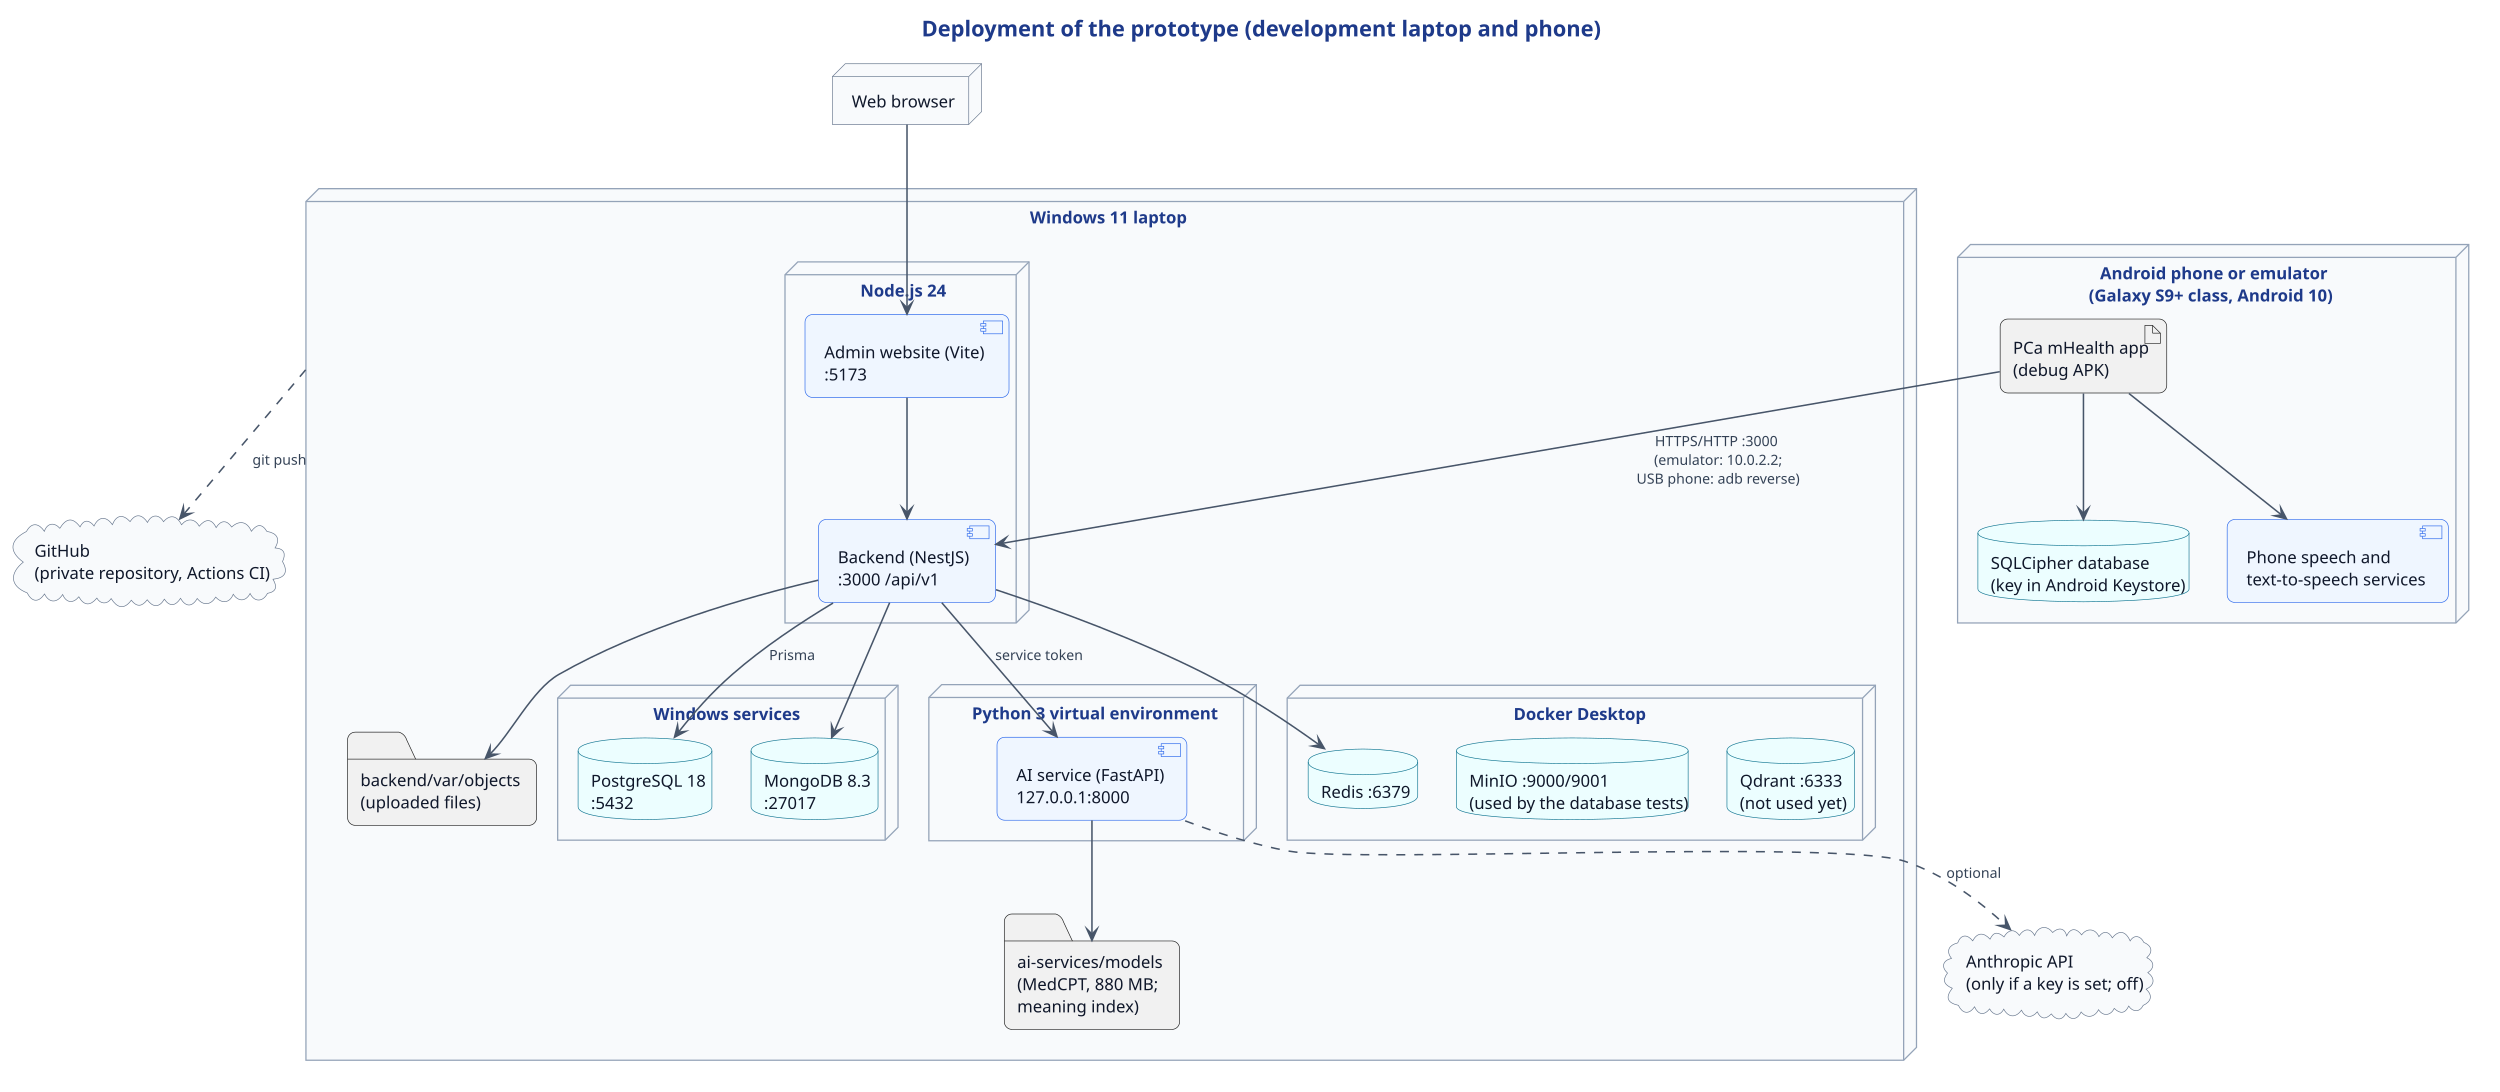
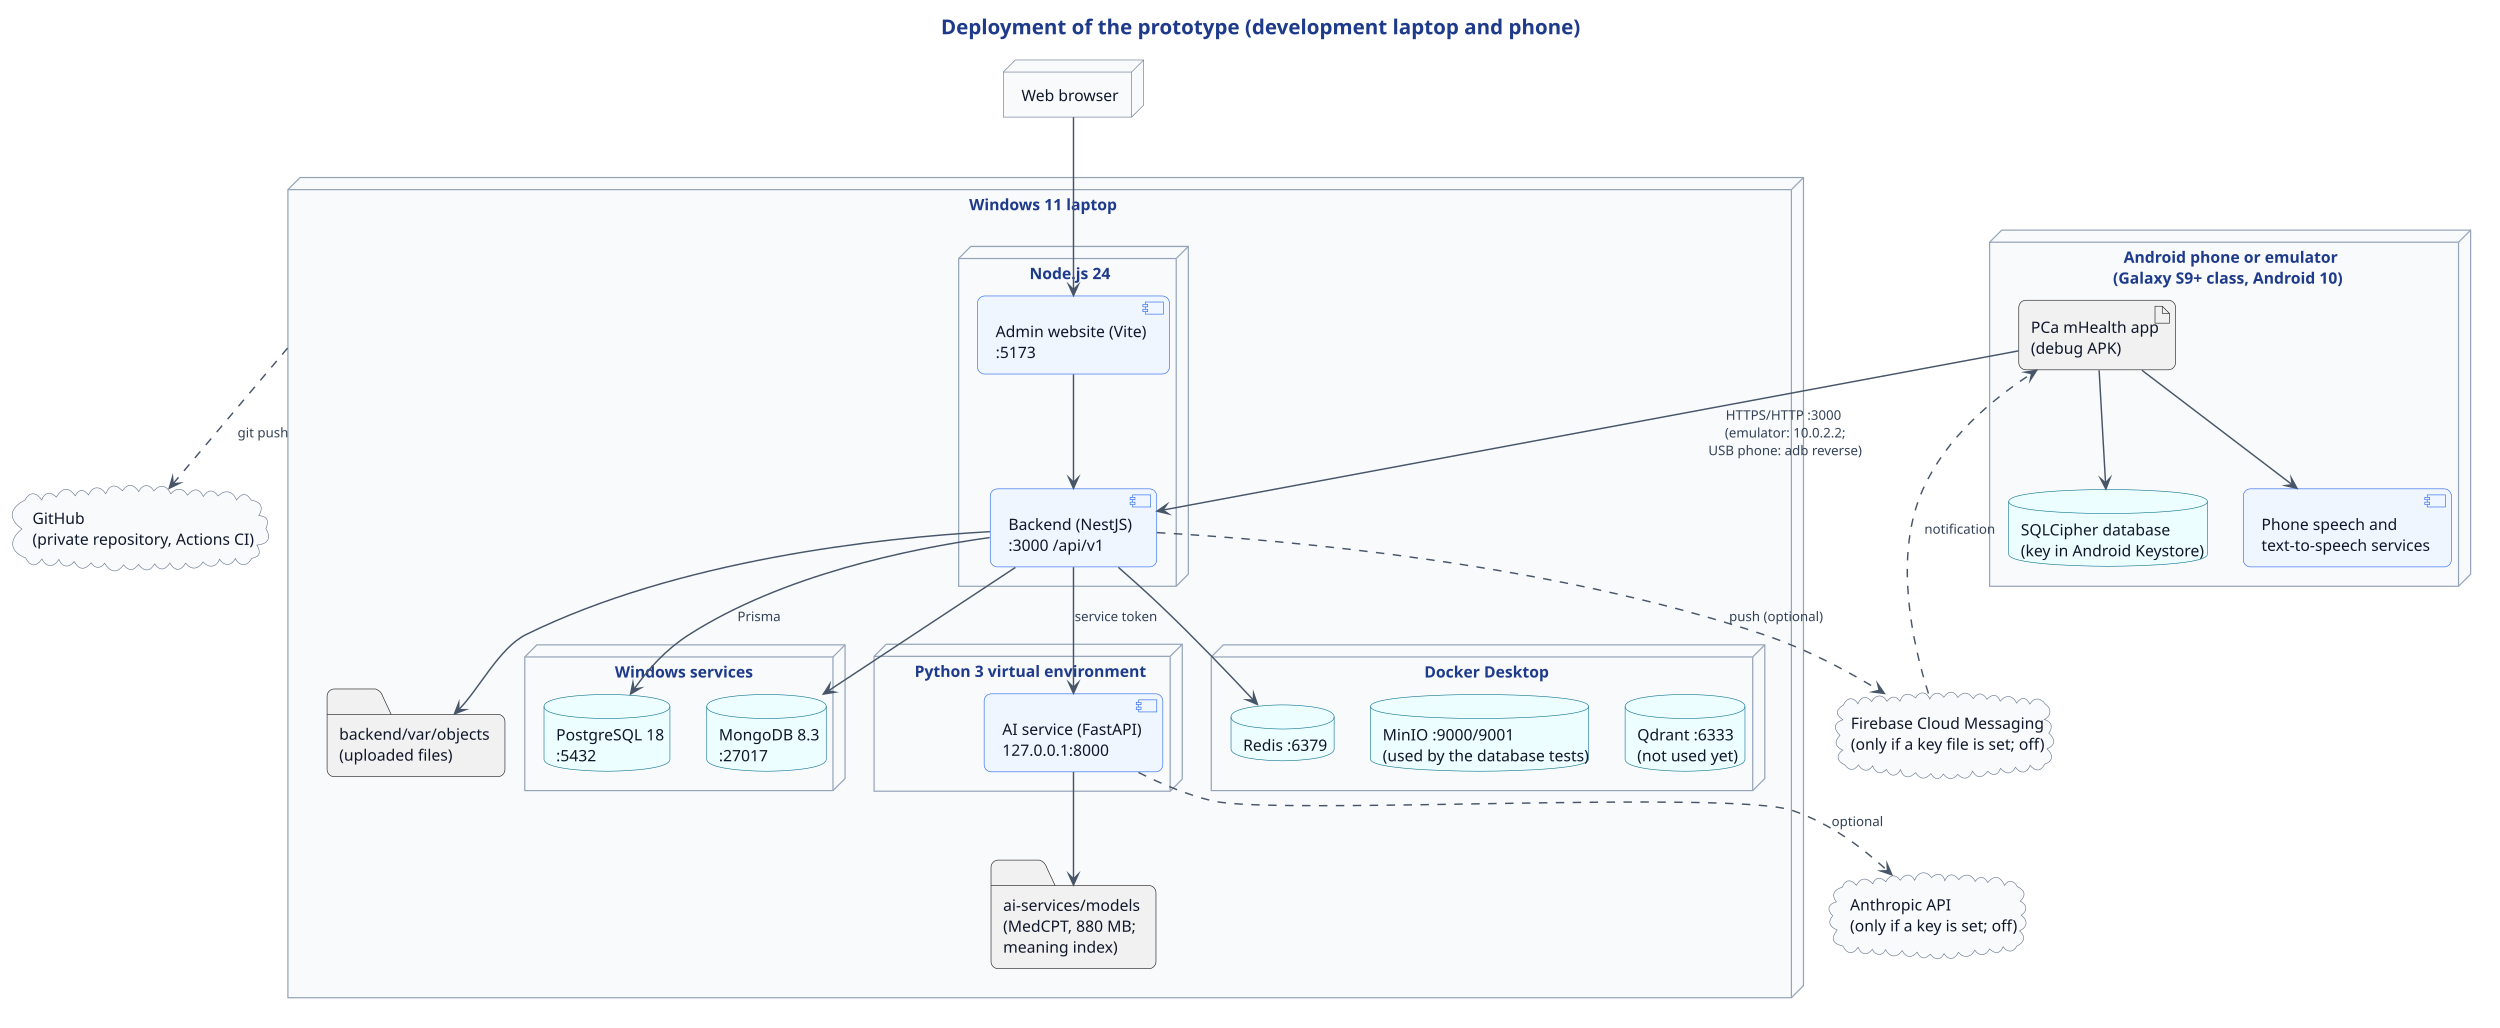
- <svg xmlns="http://www.w3.org/2000/svg" version="1.1" data-diagram-type="DESCRIPTION" style="width:3447px;height:1505px;background:#FFFFFF;" width="3447.813px" height="1505.208px" viewBox="0 0 3447 1505" zoomAndPan="magnify" preserveAspectRatio="none" contentStyleType="text/css">
+ <svg xmlns="http://www.w3.org/2000/svg" version="1.1" data-diagram-type="DESCRIPTION" style="width:3663px;height:1505px;background:#FFFFFF;" width="3663.854px" height="1505.208px" viewBox="0 0 3663 1505" zoomAndPan="magnify" preserveAspectRatio="none" contentStyleType="text/css">
  <defs />
  <g font-family="sans-serif" lengthAdjust="spacing">
    <g class="title" data-source-line="2">
-       <text x="1270.663" y="50.194" fill="#1E3A8A" font-size="30.104" textLength="894.467" font-weight="700" font-family="'Segoe UI'">Deployment of the prototype (development laptop and phone)</text>
+       <text x="1378.684" y="50.194" fill="#1E3A8A" font-size="30.104" textLength="894.467" font-weight="700" font-family="'Segoe UI'">Deployment of the prototype (development laptop and phone)</text>
    </g>
    <g class="cluster" data-qualified-name="phone" id="ent0001" data-source-line="5">
-       <polygon points="2699.126,354.877,2716.834,337.169,3403.918,337.169,3403.918,841.254,3386.209,858.963,2699.126,858.963,2699.126,354.877" fill="#F8FAFC" style="stroke:#94A3B8;stroke-width:1.771;stroke-linejoin:miter;stroke-miterlimit:10;" />
-       <line x1="3386.209" y1="354.877" x2="3403.918" y2="337.169" style="stroke:#94A3B8;stroke-width:1.771;" />
-       <line x1="2699.126" y1="354.877" x2="3386.209" y2="354.877" style="stroke:#94A3B8;stroke-width:1.771;" />
-       <line x1="3386.209" y1="354.877" x2="3386.209" y2="858.963" style="stroke:#94A3B8;stroke-width:1.771;" />
-       <text x="2895.505" y="385.032" fill="#1E3A8A" font-size="23.021" textLength="297.866" font-weight="700" font-family="'Segoe UI'">Android phone or emulator</text>
-       <text x="2879.96" y="415.651" fill="#1E3A8A" font-size="23.021" textLength="328.957" font-weight="700" font-family="'Segoe UI'">(Galaxy S9+ class, Android 10)</text>
+       <polygon points="2915.168,354.877,2932.876,337.169,3619.959,337.169,3619.959,841.254,3602.251,858.963,2915.168,858.963,2915.168,354.877" fill="#F8FAFC" style="stroke:#94A3B8;stroke-width:1.771;stroke-linejoin:miter;stroke-miterlimit:10;" />
+       <line x1="3602.251" y1="354.877" x2="3619.959" y2="337.169" style="stroke:#94A3B8;stroke-width:1.771;" />
+       <line x1="2915.168" y1="354.877" x2="3602.251" y2="354.877" style="stroke:#94A3B8;stroke-width:1.771;" />
+       <line x1="3602.251" y1="354.877" x2="3602.251" y2="858.963" style="stroke:#94A3B8;stroke-width:1.771;" />
+       <text x="3111.547" y="385.032" fill="#1E3A8A" font-size="23.021" textLength="297.866" font-weight="700" font-family="'Segoe UI'">Android phone or emulator</text>
+       <text x="3096.001" y="415.651" fill="#1E3A8A" font-size="23.021" textLength="328.957" font-weight="700" font-family="'Segoe UI'">(Galaxy S9+ class, Android 10)</text>
    </g>
    <g class="cluster" data-qualified-name="pc" id="ent0005" data-source-line="11">
      <polygon points="421.834,277.846,439.543,260.138,2642.459,260.138,2642.459,1444.152,2624.751,1461.861,421.834,1461.861,421.834,277.846" fill="#F8FAFC" style="stroke:#94A3B8;stroke-width:1.771;stroke-linejoin:miter;stroke-miterlimit:10;" />
      <line x1="2624.751" y1="277.846" x2="2642.459" y2="260.138" style="stroke:#94A3B8;stroke-width:1.771;" />
      <line x1="421.834" y1="277.846" x2="2624.751" y2="277.846" style="stroke:#94A3B8;stroke-width:1.771;" />
      <line x1="2624.751" y1="277.846" x2="2624.751" y2="1461.861" style="stroke:#94A3B8;stroke-width:1.771;" />
      <text x="1420.008" y="308" fill="#1E3A8A" font-size="23.021" textLength="210.11" font-weight="700" font-family="'Segoe UI'">Windows 11 laptop</text>
    </g>
    <g class="cluster" data-qualified-name="pc.Windows services" id="ent0006" data-source-line="12">
      <polygon points="768.918,962.557,786.626,944.848,1238.188,944.848,1238.188,1140.685,1220.48,1158.393,768.918,1158.393,768.918,962.557" fill="#F8FAFC" style="stroke:#94A3B8;stroke-width:1.771;stroke-linejoin:miter;stroke-miterlimit:10;" />
      <line x1="1220.48" y1="962.557" x2="1238.188" y2="944.848" style="stroke:#94A3B8;stroke-width:1.771;" />
      <line x1="768.918" y1="962.557" x2="1220.48" y2="962.557" style="stroke:#94A3B8;stroke-width:1.771;" />
      <line x1="1220.48" y1="962.557" x2="1220.48" y2="1158.393" style="stroke:#94A3B8;stroke-width:1.771;" />
      <text x="900.89" y="992.711" fill="#1E3A8A" font-size="23.021" textLength="191.158" font-weight="700" font-family="'Segoe UI'">Windows services</text>
    </g>
    <g class="cluster" data-qualified-name="pc.Node.js 24" id="ent0009" data-source-line="16">
-       <polygon points="1082.355,378.784,1100.063,361.075,1418.813,361.075,1418.813,841.254,1401.105,858.963,1082.355,858.963,1082.355,378.784" fill="#F8FAFC" style="stroke:#94A3B8;stroke-width:1.771;stroke-linejoin:miter;stroke-miterlimit:10;" />
-       <line x1="1401.105" y1="378.784" x2="1418.813" y2="361.075" style="stroke:#94A3B8;stroke-width:1.771;" />
-       <line x1="1082.355" y1="378.784" x2="1401.105" y2="378.784" style="stroke:#94A3B8;stroke-width:1.771;" />
-       <line x1="1401.105" y1="378.784" x2="1401.105" y2="858.963" style="stroke:#94A3B8;stroke-width:1.771;" />
-       <text x="1186.146" y="408.938" fill="#1E3A8A" font-size="23.021" textLength="114.711" font-weight="700" font-family="'Segoe UI'">Node.js 24</text>
+       <polygon points="1404.647,378.784,1422.355,361.075,1741.105,361.075,1741.105,841.254,1723.397,858.963,1404.647,858.963,1404.647,378.784" fill="#F8FAFC" style="stroke:#94A3B8;stroke-width:1.771;stroke-linejoin:miter;stroke-miterlimit:10;" />
+       <line x1="1723.397" y1="378.784" x2="1741.105" y2="361.075" style="stroke:#94A3B8;stroke-width:1.771;" />
+       <line x1="1404.647" y1="378.784" x2="1723.397" y2="378.784" style="stroke:#94A3B8;stroke-width:1.771;" />
+       <line x1="1723.397" y1="378.784" x2="1723.397" y2="858.963" style="stroke:#94A3B8;stroke-width:1.771;" />
+       <text x="1508.437" y="408.938" fill="#1E3A8A" font-size="23.021" textLength="114.711" font-weight="700" font-family="'Segoe UI'">Node.js 24</text>
    </g>
    <g class="cluster" data-qualified-name="pc.Python 3 virtual environment" id="ent0012" data-source-line="20">
      <polygon points="1280.688,961.671,1298.397,943.963,1732.251,943.963,1732.251,1141.57,1714.543,1159.278,1280.688,1159.278,1280.688,961.671" fill="#F8FAFC" style="stroke:#94A3B8;stroke-width:1.771;stroke-linejoin:miter;stroke-miterlimit:10;" />
      <line x1="1714.543" y1="961.671" x2="1732.251" y2="943.963" style="stroke:#94A3B8;stroke-width:1.771;" />
      <line x1="1280.688" y1="961.671" x2="1714.543" y2="961.671" style="stroke:#94A3B8;stroke-width:1.771;" />
      <line x1="1714.543" y1="961.671" x2="1714.543" y2="1159.278" style="stroke:#94A3B8;stroke-width:1.771;" />
      <text x="1340.073" y="991.825" fill="#1E3A8A" font-size="23.021" textLength="318.627" font-weight="700" font-family="'Segoe UI'">Python 3 virtual environment</text>
    </g>
    <g class="cluster" data-qualified-name="pc.Docker Desktop" id="ent0015" data-source-line="24">
      <polygon points="1774.751,962.557,1792.459,944.848,2585.793,944.848,2585.793,1140.685,2568.084,1158.393,1774.751,1158.393,1774.751,962.557" fill="#F8FAFC" style="stroke:#94A3B8;stroke-width:1.771;stroke-linejoin:miter;stroke-miterlimit:10;" />
      <line x1="2568.084" y1="962.557" x2="2585.793" y2="944.848" style="stroke:#94A3B8;stroke-width:1.771;" />
      <line x1="1774.751" y1="962.557" x2="2568.084" y2="962.557" style="stroke:#94A3B8;stroke-width:1.771;" />
      <line x1="2568.084" y1="962.557" x2="2568.084" y2="1158.393" style="stroke:#94A3B8;stroke-width:1.771;" />
      <text x="2086.855" y="992.711" fill="#1E3A8A" font-size="23.021" textLength="172.667" font-weight="700" font-family="'Segoe UI'">Docker Desktop</text>
    </g>
    <g class="entity" data-qualified-name="phone.apk" id="ent0002" data-source-line="6">
-       <rect x="2757.811" y="439.877" width="229.704" height="101.968" fill="#F1F1F1" style="stroke:#181818;stroke-width:0.885;" rx="10.625" ry="10.625" />
-       <polygon points="2957.411,448.732,2957.411,473.523,2978.661,473.523,2978.661,459.357,2968.036,448.732,2957.411,448.732" fill="#F1F1F1" style="stroke:#181818;stroke-width:0.885;stroke-linejoin:miter;stroke-miterlimit:10;" />
-       <line x1="2968.036" y1="448.732" x2="2968.036" y2="459.357" style="stroke:#181818;stroke-width:0.885;" />
-       <line x1="2978.661" y1="459.357" x2="2968.036" y2="459.357" style="stroke:#181818;stroke-width:0.885;" />
-       <text x="2775.52" y="487.74" fill="#0F172A" font-size="23.021" textLength="176.579" font-family="'Segoe UI'">PCa mHealth app</text>
-       <text x="2775.52" y="518.36" fill="#0F172A" font-size="23.021" textLength="127.008" font-family="'Segoe UI'">(debug APK)</text>
+       <rect x="2957.915" y="439.877" width="229.704" height="101.968" fill="#F1F1F1" style="stroke:#181818;stroke-width:0.885;" rx="10.625" ry="10.625" />
+       <polygon points="3157.516,448.732,3157.516,473.523,3178.766,473.523,3178.766,459.357,3168.141,448.732,3157.516,448.732" fill="#F1F1F1" style="stroke:#181818;stroke-width:0.885;stroke-linejoin:miter;stroke-miterlimit:10;" />
+       <line x1="3168.141" y1="448.732" x2="3168.141" y2="459.357" style="stroke:#181818;stroke-width:0.885;" />
+       <line x1="3178.766" y1="459.357" x2="3168.141" y2="459.357" style="stroke:#181818;stroke-width:0.885;" />
+       <text x="2975.624" y="487.74" fill="#0F172A" font-size="23.021" textLength="176.579" font-family="'Segoe UI'">PCa mHealth app</text>
+       <text x="2975.624" y="518.36" fill="#0F172A" font-size="23.021" textLength="127.008" font-family="'Segoe UI'">(debug APK)</text>
    </g>
    <g class="entity" data-qualified-name="phone.sqlite" id="ent0003" data-source-line="7">
-       <path d="M2727.105,734.863 C2727.105,717.154 2872.676,717.154 2872.676,717.154 C2872.676,717.154 3018.246,717.154 3018.246,734.863 L3018.246,812.039 C3018.246,829.748 2872.676,829.748 2872.676,829.748 C2872.676,829.748 2727.105,829.748 2727.105,812.039 L2727.105,734.863" style="stroke:#0E7490;stroke-width:0.885;" fill="#ECFEFF" />
-       <path d="M2727.105,734.863 C2727.105,752.571 2872.676,752.571 2872.676,752.571 C2872.676,752.571 3018.246,752.571 3018.246,734.863" style="stroke:#0E7490;stroke-width:0.885;" fill="none" />
-       <text x="2744.813" y="784.496" fill="#0F172A" font-size="23.021" textLength="204.996" font-family="'Segoe UI'">SQLCipher database</text>
-       <text x="2744.813" y="815.116" fill="#0F172A" font-size="23.021" textLength="255.725" font-family="'Segoe UI'">(key in Android Keystore)</text>
+       <path d="M2943.147,734.863 C2943.147,717.154 3088.717,717.154 3088.717,717.154 C3088.717,717.154 3234.288,717.154 3234.288,734.863 L3234.288,812.039 C3234.288,829.748 3088.717,829.748 3088.717,829.748 C3088.717,829.748 2943.147,829.748 2943.147,812.039 L2943.147,734.863" style="stroke:#0E7490;stroke-width:0.885;" fill="#ECFEFF" />
+       <path d="M2943.147,734.863 C2943.147,752.571 3088.717,752.571 3088.717,752.571 C3088.717,752.571 3234.288,752.571 3234.288,734.863" style="stroke:#0E7490;stroke-width:0.885;" fill="none" />
+       <text x="2960.855" y="784.496" fill="#0F172A" font-size="23.021" textLength="204.996" font-family="'Segoe UI'">SQLCipher database</text>
+       <text x="2960.855" y="815.116" fill="#0F172A" font-size="23.021" textLength="255.725" font-family="'Segoe UI'">(key in Android Keystore)</text>
    </g>
    <g class="entity" data-qualified-name="phone.speech" id="ent0004" data-source-line="8">
-       <rect x="3070.824" y="716.269" width="304.942" height="114.364" fill="#EFF6FF" style="stroke:#2563EB;stroke-width:0.885;" rx="10.625" ry="10.625" />
-       <rect x="3340.349" y="725.123" width="26.563" height="17.708" fill="#EFF6FF" style="stroke:#2563EB;stroke-width:0.885;" />
-       <rect x="3336.808" y="728.665" width="7.083" height="3.542" fill="#EFF6FF" style="stroke:#2563EB;stroke-width:0.885;" />
-       <rect x="3336.808" y="735.748" width="7.083" height="3.542" fill="#EFF6FF" style="stroke:#2563EB;stroke-width:0.885;" />
-       <text x="3097.386" y="776.528" fill="#0F172A" font-size="23.021" textLength="186.426" font-family="'Segoe UI'">Phone speech and</text>
-       <text x="3097.386" y="807.147" fill="#0F172A" font-size="23.021" textLength="234.109" font-family="'Segoe UI'">text-to-speech services</text>
+       <rect x="3286.865" y="716.269" width="304.942" height="114.364" fill="#EFF6FF" style="stroke:#2563EB;stroke-width:0.885;" rx="10.625" ry="10.625" />
+       <rect x="3556.391" y="725.123" width="26.563" height="17.708" fill="#EFF6FF" style="stroke:#2563EB;stroke-width:0.885;" />
+       <rect x="3552.849" y="728.665" width="7.083" height="3.542" fill="#EFF6FF" style="stroke:#2563EB;stroke-width:0.885;" />
+       <rect x="3552.849" y="735.748" width="7.083" height="3.542" fill="#EFF6FF" style="stroke:#2563EB;stroke-width:0.885;" />
+       <text x="3313.428" y="776.528" fill="#0F172A" font-size="23.021" textLength="186.426" font-family="'Segoe UI'">Phone speech and</text>
+       <text x="3313.428" y="807.147" fill="#0F172A" font-size="23.021" textLength="234.109" font-family="'Segoe UI'">text-to-speech services</text>
    </g>
    <g class="entity" data-qualified-name="pc.models" id="ent0014" data-source-line="23">
-       <path d="M1395.368,1260.216 L1455.576,1260.216 A15.938,15.938 0 0 1 1466.201,1270.841 L1478.597,1297.403 L1615.816,1297.403 A10.625,10.625 0 0 1 1626.441,1308.028 L1626.441,1408.741 A10.625,10.625 0 0 1 1615.816,1419.366 L1395.368,1419.366 A10.625,10.625 0 0 1 1384.743,1408.741 L1384.743,1270.841 A10.625,10.625 0 0 1 1395.368,1260.216" style="stroke:#181818;stroke-width:0.885;" fill="#F1F1F1" />
-       <line x1="1384.743" y1="1297.403" x2="1478.597" y2="1297.403" style="stroke:#181818;stroke-width:0.885;" />
-       <text x="1402.451" y="1334.641" fill="#0F172A" font-size="23.021" textLength="188.573" font-family="'Segoe UI'">ai-services/models</text>
-       <text x="1402.451" y="1365.261" fill="#0F172A" font-size="23.021" textLength="186.111" font-family="'Segoe UI'">(MedCPT, 880 MB;</text>
-       <text x="1402.451" y="1395.88" fill="#0F172A" font-size="23.021" textLength="156.784" font-family="'Segoe UI'">meaning index)</text>
+       <path d="M1462.659,1260.216 L1522.868,1260.216 A15.938,15.938 0 0 1 1533.493,1270.841 L1545.888,1297.403 L1683.107,1297.403 A10.625,10.625 0 0 1 1693.732,1308.028 L1693.732,1408.741 A10.625,10.625 0 0 1 1683.107,1419.366 L1462.659,1419.366 A10.625,10.625 0 0 1 1452.034,1408.741 L1452.034,1270.841 A10.625,10.625 0 0 1 1462.659,1260.216" style="stroke:#181818;stroke-width:0.885;" fill="#F1F1F1" />
+       <line x1="1452.034" y1="1297.403" x2="1545.888" y2="1297.403" style="stroke:#181818;stroke-width:0.885;" />
+       <text x="1469.743" y="1334.641" fill="#0F172A" font-size="23.021" textLength="188.573" font-family="'Segoe UI'">ai-services/models</text>
+       <text x="1469.743" y="1365.261" fill="#0F172A" font-size="23.021" textLength="186.111" font-family="'Segoe UI'">(MedCPT, 880 MB;</text>
+       <text x="1469.743" y="1395.88" fill="#0F172A" font-size="23.021" textLength="156.784" font-family="'Segoe UI'">meaning index)</text>
    </g>
    <g class="entity" data-qualified-name="pc.objects" id="ent0019" data-source-line="29">
      <path d="M489.87,1009.484 L550.078,1009.484 A15.938,15.938 0 0 1 560.703,1020.109 L573.099,1046.671 L729.213,1046.671 A10.625,10.625 0 0 1 739.838,1057.296 L739.838,1127.389 A10.625,10.625 0 0 1 729.213,1138.014 L489.87,1138.014 A10.625,10.625 0 0 1 479.245,1127.389 L479.245,1020.109 A10.625,10.625 0 0 1 489.87,1009.484" style="stroke:#181818;stroke-width:0.885;" fill="#F1F1F1" />
      <line x1="479.245" y1="1046.671" x2="573.099" y2="1046.671" style="stroke:#181818;stroke-width:0.885;" />
      <text x="496.953" y="1083.909" fill="#0F172A" font-size="23.021" textLength="207.469" font-family="'Segoe UI'">backend/var/objects</text>
      <text x="496.953" y="1114.528" fill="#0F172A" font-size="23.021" textLength="156.852" font-family="'Segoe UI'">(uploaded files)</text>
    </g>
    <g class="entity" data-qualified-name="pc.Windows services.pg" id="ent0007" data-source-line="13">
      <path d="M797.074,1035.161 C797.074,1017.452 889.33,1017.452 889.33,1017.452 C889.33,1017.452 981.586,1017.452 981.586,1035.161 L981.586,1112.337 C981.586,1130.046 889.33,1130.046 889.33,1130.046 C889.33,1130.046 797.074,1130.046 797.074,1112.337 L797.074,1035.161" style="stroke:#0E7490;stroke-width:0.885;" fill="#ECFEFF" />
      <path d="M797.074,1035.161 C797.074,1052.869 889.33,1052.869 889.33,1052.869 C889.33,1052.869 981.586,1052.869 981.586,1035.161" style="stroke:#0E7490;stroke-width:0.885;" fill="none" />
      <text x="814.782" y="1084.794" fill="#0F172A" font-size="23.021" textLength="149.096" font-family="'Segoe UI'">PostgreSQL 18</text>
      <text x="814.782" y="1115.414" fill="#0F172A" font-size="23.021" textLength="54.63" font-family="'Segoe UI'">:5432</text>
    </g>
    <g class="entity" data-qualified-name="pc.Windows services.mongo" id="ent0008" data-source-line="14">
      <path d="M1035.534,1035.161 C1035.534,1017.452 1123.086,1017.452 1123.086,1017.452 C1123.086,1017.452 1210.638,1017.452 1210.638,1035.161 L1210.638,1112.337 C1210.638,1130.046 1123.086,1130.046 1123.086,1130.046 C1123.086,1130.046 1035.534,1130.046 1035.534,1112.337 L1035.534,1035.161" style="stroke:#0E7490;stroke-width:0.885;" fill="#ECFEFF" />
      <path d="M1035.534,1035.161 C1035.534,1052.869 1123.086,1052.869 1123.086,1052.869 C1123.086,1052.869 1210.638,1052.869 1210.638,1035.161" style="stroke:#0E7490;stroke-width:0.885;" fill="none" />
      <text x="1053.243" y="1084.794" fill="#0F172A" font-size="23.021" textLength="139.687" font-family="'Segoe UI'">MongoDB 8.3</text>
      <text x="1053.243" y="1115.414" fill="#0F172A" font-size="23.021" textLength="67.039" font-family="'Segoe UI'">:27017</text>
    </g>
    <g class="entity" data-qualified-name="pc.Node.js 24.backend" id="ent0010" data-source-line="17">
-       <rect x="1128.627" y="716.269" width="243.917" height="114.364" fill="#EFF6FF" style="stroke:#2563EB;stroke-width:0.885;" rx="10.625" ry="10.625" />
-       <rect x="1337.127" y="725.123" width="26.563" height="17.708" fill="#EFF6FF" style="stroke:#2563EB;stroke-width:0.885;" />
-       <rect x="1333.585" y="728.665" width="7.083" height="3.542" fill="#EFF6FF" style="stroke:#2563EB;stroke-width:0.885;" />
-       <rect x="1333.585" y="735.748" width="7.083" height="3.542" fill="#EFF6FF" style="stroke:#2563EB;stroke-width:0.885;" />
-       <text x="1155.189" y="776.528" fill="#0F172A" font-size="23.021" textLength="173.083" font-family="'Segoe UI'">Backend (NestJS)</text>
-       <text x="1155.189" y="807.147" fill="#0F172A" font-size="23.021" textLength="139.44" font-family="'Segoe UI'">:3000  /api/v1</text>
+       <rect x="1450.919" y="716.269" width="243.917" height="114.364" fill="#EFF6FF" style="stroke:#2563EB;stroke-width:0.885;" rx="10.625" ry="10.625" />
+       <rect x="1659.419" y="725.123" width="26.563" height="17.708" fill="#EFF6FF" style="stroke:#2563EB;stroke-width:0.885;" />
+       <rect x="1655.877" y="728.665" width="7.083" height="3.542" fill="#EFF6FF" style="stroke:#2563EB;stroke-width:0.885;" />
+       <rect x="1655.877" y="735.748" width="7.083" height="3.542" fill="#EFF6FF" style="stroke:#2563EB;stroke-width:0.885;" />
+       <text x="1477.481" y="776.528" fill="#0F172A" font-size="23.021" textLength="173.083" font-family="'Segoe UI'">Backend (NestJS)</text>
+       <text x="1477.481" y="807.147" fill="#0F172A" font-size="23.021" textLength="139.44" font-family="'Segoe UI'">:3000  /api/v1</text>
    </g>
    <g class="entity" data-qualified-name="pc.Node.js 24.admin" id="ent0011" data-source-line="18">
-       <rect x="1109.945" y="433.679" width="281.281" height="114.364" fill="#EFF6FF" style="stroke:#2563EB;stroke-width:0.885;" rx="10.625" ry="10.625" />
-       <rect x="1355.809" y="442.534" width="26.563" height="17.708" fill="#EFF6FF" style="stroke:#2563EB;stroke-width:0.885;" />
-       <rect x="1352.267" y="446.075" width="7.083" height="3.542" fill="#EFF6FF" style="stroke:#2563EB;stroke-width:0.885;" />
-       <rect x="1352.267" y="453.159" width="7.083" height="3.542" fill="#EFF6FF" style="stroke:#2563EB;stroke-width:0.885;" />
-       <text x="1136.507" y="493.938" fill="#0F172A" font-size="23.021" textLength="210.447" font-family="'Segoe UI'">Admin website (Vite)</text>
-       <text x="1136.507" y="524.557" fill="#0F172A" font-size="23.021" textLength="54.63" font-family="'Segoe UI'">:5173</text>
+       <rect x="1432.236" y="433.679" width="281.281" height="114.364" fill="#EFF6FF" style="stroke:#2563EB;stroke-width:0.885;" rx="10.625" ry="10.625" />
+       <rect x="1678.1" y="442.534" width="26.563" height="17.708" fill="#EFF6FF" style="stroke:#2563EB;stroke-width:0.885;" />
+       <rect x="1674.559" y="446.075" width="7.083" height="3.542" fill="#EFF6FF" style="stroke:#2563EB;stroke-width:0.885;" />
+       <rect x="1674.559" y="453.159" width="7.083" height="3.542" fill="#EFF6FF" style="stroke:#2563EB;stroke-width:0.885;" />
+       <text x="1458.799" y="493.938" fill="#0F172A" font-size="23.021" textLength="210.447" font-family="'Segoe UI'">Admin website (Vite)</text>
+       <text x="1458.799" y="524.557" fill="#0F172A" font-size="23.021" textLength="54.63" font-family="'Segoe UI'">:5173</text>
    </g>
    <g class="entity" data-qualified-name="pc.Python 3 virtual environment.ai" id="ent0013" data-source-line="21">
-       <rect x="1374.684" y="1016.567" width="261.789" height="114.364" fill="#EFF6FF" style="stroke:#2563EB;stroke-width:0.885;" rx="10.625" ry="10.625" />
-       <rect x="1601.057" y="1025.421" width="26.563" height="17.708" fill="#EFF6FF" style="stroke:#2563EB;stroke-width:0.885;" />
-       <rect x="1597.515" y="1028.963" width="7.083" height="3.542" fill="#EFF6FF" style="stroke:#2563EB;stroke-width:0.885;" />
-       <rect x="1597.515" y="1036.046" width="7.083" height="3.542" fill="#EFF6FF" style="stroke:#2563EB;stroke-width:0.885;" />
-       <text x="1401.247" y="1076.825" fill="#0F172A" font-size="23.021" textLength="190.956" font-family="'Segoe UI'">AI service (FastAPI)</text>
-       <text x="1401.247" y="1107.445" fill="#0F172A" font-size="23.021" textLength="144.06" font-family="'Segoe UI'">127.0.0.1:8000</text>
+       <rect x="1441.976" y="1016.567" width="261.789" height="114.364" fill="#EFF6FF" style="stroke:#2563EB;stroke-width:0.885;" rx="10.625" ry="10.625" />
+       <rect x="1668.349" y="1025.421" width="26.563" height="17.708" fill="#EFF6FF" style="stroke:#2563EB;stroke-width:0.885;" />
+       <rect x="1664.807" y="1028.963" width="7.083" height="3.542" fill="#EFF6FF" style="stroke:#2563EB;stroke-width:0.885;" />
+       <rect x="1664.807" y="1036.046" width="7.083" height="3.542" fill="#EFF6FF" style="stroke:#2563EB;stroke-width:0.885;" />
+       <text x="1468.538" y="1076.825" fill="#0F172A" font-size="23.021" textLength="190.956" font-family="'Segoe UI'">AI service (FastAPI)</text>
+       <text x="1468.538" y="1107.445" fill="#0F172A" font-size="23.021" textLength="144.06" font-family="'Segoe UI'">127.0.0.1:8000</text>
    </g>
    <g class="entity" data-qualified-name="pc.Docker Desktop.redis" id="ent0016" data-source-line="25">
      <path d="M1803.704,1050.478 C1803.704,1032.77 1879.234,1032.77 1879.234,1032.77 C1879.234,1032.77 1954.764,1032.77 1954.764,1050.478 L1954.764,1097.035 C1954.764,1114.744 1879.234,1114.744 1879.234,1114.744 C1879.234,1114.744 1803.704,1114.744 1803.704,1097.035 L1803.704,1050.478" style="stroke:#0E7490;stroke-width:0.885;" fill="#ECFEFF" />
      <path d="M1803.704,1050.478 C1803.704,1068.187 1879.234,1068.187 1879.234,1068.187 C1879.234,1068.187 1954.764,1068.187 1954.764,1050.478" style="stroke:#0E7490;stroke-width:0.885;" fill="none" />
      <text x="1821.412" y="1100.112" fill="#0F172A" font-size="23.021" textLength="115.644" font-family="'Segoe UI'">Redis :6379</text>
    </g>
    <g class="entity" data-qualified-name="pc.Docker Desktop.minio" id="ent0017" data-source-line="26">
      <path d="M2008.129,1035.161 C2008.129,1017.452 2167.868,1017.452 2167.868,1017.452 C2167.868,1017.452 2327.608,1017.452 2327.608,1035.161 L2327.608,1112.337 C2327.608,1130.046 2167.868,1130.046 2167.868,1130.046 C2167.868,1130.046 2008.129,1130.046 2008.129,1112.337 L2008.129,1035.161" style="stroke:#0E7490;stroke-width:0.885;" fill="#ECFEFF" />
      <path d="M2008.129,1035.161 C2008.129,1052.869 2167.868,1052.869 2167.868,1052.869 C2167.868,1052.869 2327.608,1052.869 2327.608,1035.161" style="stroke:#0E7490;stroke-width:0.885;" fill="none" />
      <text x="2025.837" y="1084.794" fill="#0F172A" font-size="23.021" textLength="182.301" font-family="'Segoe UI'">MinIO :9000/9001</text>
      <text x="2025.837" y="1115.414" fill="#0F172A" font-size="23.021" textLength="284.062" font-family="'Segoe UI'">(used by the database tests)</text>
    </g>
    <g class="entity" data-qualified-name="pc.Docker Desktop.qdrant" id="ent0018" data-source-line="27">
      <path d="M2381.12,1035.161 C2381.12,1017.452 2468.925,1017.452 2468.925,1017.452 C2468.925,1017.452 2556.73,1017.452 2556.73,1035.161 L2556.73,1112.337 C2556.73,1130.046 2468.925,1130.046 2468.925,1130.046 C2468.925,1130.046 2381.12,1130.046 2381.12,1112.337 L2381.12,1035.161" style="stroke:#0E7490;stroke-width:0.885;" fill="#ECFEFF" />
      <path d="M2381.12,1035.161 C2381.12,1052.869 2468.925,1052.869 2468.925,1052.869 C2468.925,1052.869 2556.73,1052.869 2556.73,1035.161" style="stroke:#0E7490;stroke-width:0.885;" fill="none" />
      <text x="2398.828" y="1084.794" fill="#0F172A" font-size="23.021" textLength="132.392" font-family="'Segoe UI'">Qdrant :6333</text>
      <text x="2398.828" y="1115.414" fill="#0F172A" font-size="23.021" textLength="140.193" font-family="'Segoe UI'">(not used yet)</text>
    </g>
    <g class="entity" data-qualified-name="browser" id="ent0020" data-source-line="32">
-       <polygon points="1147.734,105.562,1165.443,87.853,1353.422,87.853,1353.422,153.89,1335.713,171.598,1147.734,171.598,1147.734,105.562" fill="#F8FAFC" style="stroke:#64748B;stroke-width:0.885;stroke-linejoin:miter;stroke-miterlimit:10;" />
-       <line x1="1335.713" y1="105.562" x2="1353.422" y2="87.853" style="stroke:#64748B;stroke-width:0.885;" />
-       <line x1="1147.734" y1="105.562" x2="1335.713" y2="105.562" style="stroke:#64748B;stroke-width:0.885;" />
-       <line x1="1335.713" y1="105.562" x2="1335.713" y2="171.598" style="stroke:#64748B;stroke-width:0.885;" />
-       <text x="1174.297" y="148.112" fill="#0F172A" font-size="23.021" textLength="134.854" font-family="'Segoe UI'">Web browser</text>
+       <polygon points="1470.026,105.562,1487.734,87.853,1675.713,87.853,1675.713,153.89,1658.005,171.598,1470.026,171.598,1470.026,105.562" fill="#F8FAFC" style="stroke:#64748B;stroke-width:0.885;stroke-linejoin:miter;stroke-miterlimit:10;" />
+       <line x1="1658.005" y1="105.562" x2="1675.713" y2="87.853" style="stroke:#64748B;stroke-width:0.885;" />
+       <line x1="1470.026" y1="105.562" x2="1658.005" y2="105.562" style="stroke:#64748B;stroke-width:0.885;" />
+       <line x1="1658.005" y1="105.562" x2="1658.005" y2="171.598" style="stroke:#64748B;stroke-width:0.885;" />
+       <text x="1496.588" y="148.112" fill="#0F172A" font-size="23.021" textLength="134.854" font-family="'Segoe UI'">Web browser</text>
    </g>
    <g class="entity" data-qualified-name="github" id="ent0021" data-source-line="33">
      <path d="M36.451,732.825 C43.699,719.443 53.642,721.415 61.167,732.546 C65.068,721.189 74.677,719.637 82.511,728.365 C91.064,714.642 99.876,712.46 110.363,726.419 C115.632,715.767 123.233,716.705 129.68,725.232 C135.975,711.561 146.716,711.528 154.898,723.367 C160.726,709.686 169.4,708.619 179.386,719.166 C187.595,706.819 196.288,709.894 203.409,720.314 C208.762,709.013 219.091,708.497 225.46,719.3 C235.172,707.993 244.438,711.771 250.331,723.436 C258.104,714.082 268.625,714.773 274.682,725.515 C283.036,715.659 291.515,714.182 298.012,727.392 C304.402,717.234 312.373,716.462 319.478,726.637 C330.22,716.677 340.923,719.17 346.608,732.522 C353.945,722.948 360.867,721.126 368.014,732.713 C381.7,734.946 386.923,742.686 379.271,755.472 C392.149,756.354 394.457,763.68 389.544,774.279 C398.149,789.202 392.51,797.026 376.427,798.675 C382.141,808.449 381.758,815.758 368.752,818.156 C362.855,829.875 350.909,830.85 344.828,818.337 C338.871,829.671 328.578,829.872 321.621,819.401 C316.637,831.78 305.964,832.685 297.462,823.309 C290.511,834.389 280.499,835.691 271.926,825.233 C264.773,837.569 255.779,836.807 248.882,824.988 C242.378,835.278 234.258,837.301 226.59,826.201 C219.577,838.199 210.781,837.622 202.998,827.004 C195.742,836.524 188.813,837.405 181.018,827.619 C170.862,841.407 161.274,837.981 153.27,825.359 C147.87,833.723 138.375,833.102 133.541,824.692 C124.558,835.578 115.968,835.556 108.679,822.902 C100.681,832.612 91.343,831.349 86.339,819.761 C79.045,831.3 67.971,832.16 61.41,819.02 C53.025,831.17 44.17,830.339 37.402,817.469 C12.996,807.781 13.403,790.12 32.116,775.058 C10.625,759.393 14.519,744.033 36.451,732.825" style="stroke:#64748B;stroke-width:0.885;" fill="#F8FAFC" />
      <text x="47.551" y="767.673" fill="#0F172A" font-size="23.021" textLength="72.075" font-family="'Segoe UI'">GitHub</text>
      <text x="47.551" y="798.293" fill="#0F172A" font-size="23.021" textLength="305.858" font-family="'Segoe UI'">(private repository, Actions CI)</text>
    </g>
    <g class="entity" data-qualified-name="anthropic" id="ent0022" data-source-line="34">
      <path d="M2699.248,1300.106 C2703.658,1287.981 2712.518,1287.972 2719.943,1297.182 C2726.437,1285.274 2735.316,1285.466 2743.861,1294.882 C2748.985,1284.11 2755.144,1284.939 2763.098,1291.794 C2768.455,1282.266 2777.018,1279.597 2784.249,1289.782 C2790.282,1280.636 2799.375,1278.639 2805.346,1289.846 C2809.92,1277.437 2821.7,1274.657 2830.175,1285.719 C2837.518,1278.914 2846.562,1278.486 2849.47,1290.311 C2855.138,1278.549 2863.163,1279.911 2870.165,1288.988 C2877.244,1279.179 2889.038,1280.076 2893.983,1291.394 C2900.406,1282.535 2907.635,1284.231 2912.469,1293.055 C2922.372,1280.911 2931.475,1284.611 2937.092,1297.303 C2942.889,1287.711 2951.935,1290.771 2955.831,1299.272 C2966.594,1303.794 2969.187,1311.969 2960.072,1320.468 C2970.231,1325.44 2971.307,1334.655 2961.424,1340.95 C2971.783,1348.735 2970.963,1358.377 2959.094,1363.906 C2968.72,1372.538 2965.854,1381.308 2955.036,1386.223 C2950.231,1395.897 2940.754,1395.798 2935.055,1387.2 C2930.043,1397.933 2923.138,1398.133 2915.139,1390.427 C2910.344,1400.286 2899.85,1401.988 2893.472,1392.17 C2888.233,1402.704 2877.362,1404.746 2869.477,1395.356 C2864.664,1405.751 2855.256,1408.115 2848.448,1397.337 C2842.948,1407.944 2834.554,1406.503 2828.392,1398.033 C2820.505,1405.855 2814.156,1405.68 2808.989,1395.157 C2801.701,1404.007 2792.415,1403.656 2787.163,1392.891 C2779.466,1403.634 2769.112,1403.285 2762.756,1391.441 C2757.431,1401.762 2748.298,1400.185 2743.311,1391.102 C2735.474,1400.864 2727.402,1399.065 2722.467,1388.174 C2714.879,1399.559 2705.718,1397.599 2700.196,1386.159 C2684.551,1382.594 2682.102,1375.155 2691.794,1362.567 C2681.074,1358.096 2677.403,1352.029 2685.166,1341.69 C2676.175,1332.988 2678.668,1324.373 2690.7,1321.408 C2682.454,1310.838 2687.816,1302.78 2699.248,1300.106" style="stroke:#64748B;stroke-width:0.885;" fill="#F8FAFC" />
      <text x="2710.672" y="1334.004" fill="#0F172A" font-size="23.021" textLength="140.115" font-family="'Segoe UI'">Anthropic API</text>
      <text x="2710.672" y="1364.623" fill="#0F172A" font-size="23.021" textLength="231.917" font-family="'Segoe UI'">(only if a key is set; off)</text>
    </g>
-     <g class="link" data-entity-1="ent0002" data-entity-2="ent0010" id="lnk23" data-source-line="36" data-link-type="dependency">
-       <path d="M2757.315,512.482 C2461.285,563.411 1685.444,696.883 1381.763,749.122" style="stroke:#475569;stroke-width:2.125;" fill="none" id="apk-to-backend" />
-       <polygon points="1373.037,750.623,1389.945,754.902,1381.763,749.122,1387.543,740.94,1373.037,750.623" fill="#475569" style="stroke:#475569;stroke-width:2.125;stroke-linejoin:miter;stroke-miterlimit:10;" />
-       <text x="2281.801" y="615.102" fill="#334155" font-size="19.479" textLength="159.8" font-family="'Segoe UI'">HTTPS/HTTP :3000</text>
-       <text x="2280.584" y="641.01" fill="#334155" font-size="19.479" textLength="162.234" font-family="'Segoe UI'">(emulator: 10.0.2.2;</text>
-       <text x="2256.382" y="666.919" fill="#334155" font-size="19.479" textLength="210.638" font-family="'Segoe UI'">USB phone: adb reverse)</text>
-     </g>
-     <g class="link" data-entity-1="ent0002" data-entity-2="ent0003" id="lnk24" data-source-line="37" data-link-type="dependency">
-       <path d="M2872.668,542.515 C2872.668,591.425 2872.668,656.982 2872.668,707.645" style="stroke:#475569;stroke-width:2.125;" fill="none" id="apk-to-sqlite" />
-       <polygon points="2872.668,716.499,2879.751,700.562,2872.668,707.645,2865.584,700.562,2872.668,716.499" fill="#475569" style="stroke:#475569;stroke-width:2.125;stroke-linejoin:miter;stroke-miterlimit:10;" />
-     </g>
-     <g class="link" data-entity-1="ent0002" data-entity-2="ent0004" id="lnk25" data-source-line="38" data-link-type="dependency">
-       <path d="M2935.355,542.515 C2996.413,591.124 3082.171,659.365 3145.779,709.994" style="stroke:#475569;stroke-width:2.125;" fill="none" id="apk-to-speech" />
-       <polygon points="3152.707,715.508,3144.649,700.04,3145.779,709.994,3135.826,711.125,3152.707,715.508" fill="#475569" style="stroke:#475569;stroke-width:2.125;stroke-linejoin:miter;stroke-miterlimit:10;" />
-     </g>
-     <g class="link" data-entity-1="ent0020" data-entity-2="ent0011" id="lnk26" data-source-line="39" data-link-type="dependency">
-       <path d="M1250.584,171.826 C1250.584,235.753 1250.584,351.69 1250.584,424.259" style="stroke:#475569;stroke-width:2.125;" fill="none" id="browser-to-admin" />
-       <polygon points="1250.584,433.113,1257.668,417.175,1250.584,424.259,1243.501,417.175,1250.584,433.113" fill="#475569" style="stroke:#475569;stroke-width:2.125;stroke-linejoin:miter;stroke-miterlimit:10;" />
-     </g>
-     <g class="link" data-entity-1="ent0011" data-entity-2="ent0010" id="lnk27" data-source-line="40" data-link-type="dependency">
-       <path d="M1250.584,548.429 C1250.584,596.95 1250.584,658.026 1250.584,706.653" style="stroke:#475569;stroke-width:2.125;" fill="none" id="admin-to-backend" />
-       <polygon points="1250.584,715.508,1257.668,699.57,1250.584,706.653,1243.501,699.57,1250.584,715.508" fill="#475569" style="stroke:#475569;stroke-width:2.125;stroke-linejoin:miter;stroke-miterlimit:10;" />
-     </g>
-     <g class="link" data-entity-1="ent0010" data-entity-2="ent0007" id="lnk28" data-source-line="41" data-link-type="dependency">
-       <path d="M1148.637,831.409 C1103.853,858.361 1051.985,892.821 1009.751,929.796 C980.302,955.597 957.264,981.804 935.394,1009.624" style="stroke:#475569;stroke-width:2.125;" fill="none" id="backend-to-pg" />
-       <polygon points="929.922,1016.585,945.34,1008.433,935.394,1009.624,934.203,999.678,929.922,1016.585" fill="#475569" style="stroke:#475569;stroke-width:2.125;stroke-linejoin:miter;stroke-miterlimit:10;" />
-       <text x="1060.45" y="910.087" fill="#334155" font-size="19.479" textLength="57.353" font-family="'Segoe UI'">Prisma</text>
-     </g>
-     <g class="link" data-entity-1="ent0010" data-entity-2="ent0008" id="lnk29" data-source-line="42" data-link-type="dependency">
-       <path d="M1226.607,831.037 C1203.728,884.268 1172.993,955.82 1150.238,1008.786" style="stroke:#475569;stroke-width:2.125;" fill="none" id="backend-to-mongo" />
-       <polygon points="1146.743,1016.921,1159.542,1005.074,1150.238,1008.786,1146.525,999.482,1146.743,1016.921" fill="#475569" style="stroke:#475569;stroke-width:2.125;stroke-linejoin:miter;stroke-miterlimit:10;" />
-     </g>
-     <g class="link" data-entity-1="ent0010" data-entity-2="ent0016" id="lnk30" data-source-line="43" data-link-type="dependency">
-       <path d="M1373.232,813.134 C1456.939,840.936 1569.263,882.054 1663.188,929.796 C1721.626,959.511 1776.493,996.409 1819.028,1027.062" style="stroke:#475569;stroke-width:2.125;" fill="none" id="backend-to-redis" />
-       <polygon points="1826.211,1032.239,1817.423,1017.174,1819.028,1027.062,1809.14,1028.668,1826.211,1032.239" fill="#475569" style="stroke:#475569;stroke-width:2.125;stroke-linejoin:miter;stroke-miterlimit:10;" />
-     </g>
-     <g class="link" data-entity-1="ent0010" data-entity-2="ent0019" id="lnk31" data-source-line="44" data-link-type="dependency">
-       <path d="M1128.06,799.976 C1027.53,823.67 883.862,865.409 770.688,929.796 C733.713,950.834 704.105,1012.388 675.559,1039.748" style="stroke:#475569;stroke-width:2.125;" fill="none" id="backend-to-objects" />
-       <polygon points="669.166,1045.874,685.574,1039.96,675.559,1039.748,675.771,1029.733,669.166,1045.874" fill="#475569" style="stroke:#475569;stroke-width:2.125;stroke-linejoin:miter;stroke-miterlimit:10;" />
-     </g>
-     <g class="link" data-entity-1="ent0010" data-entity-2="ent0013" id="lnk32" data-source-line="45" data-link-type="dependency">
-       <path d="M1298.556,831.037 C1343.996,883.932 1406.119,956.23 1451.629,1009.196" style="stroke:#475569;stroke-width:2.125;" fill="none" id="backend-to-ai" />
-       <polygon points="1457.4,1015.912,1452.386,999.207,1451.629,1009.196,1441.641,1008.44,1457.4,1015.912" fill="#475569" style="stroke:#475569;stroke-width:2.125;stroke-linejoin:miter;stroke-miterlimit:10;" />
-       <text x="1372.205" y="910.087" fill="#334155" font-size="19.479" textLength="112.7" font-family="'Segoe UI'">service token</text>
-     </g>
-     <g class="link" data-entity-1="ent0013" data-entity-2="ent0014" id="lnk33" data-source-line="46" data-link-type="dependency">
-       <path d="M1505.584,1131.193 C1505.584,1168.522 1505.584,1246.545 1505.584,1287.859" style="stroke:#475569;stroke-width:2.125;" fill="none" id="ai-to-models" />
-       <polygon points="1505.584,1296.713,1512.668,1280.775,1505.584,1287.859,1498.501,1280.775,1505.584,1296.713" fill="#475569" style="stroke:#475569;stroke-width:2.125;stroke-linejoin:miter;stroke-miterlimit:10;" />
-     </g>
-     <g class="link" data-entity-1="ent0013" data-entity-2="ent0022" id="lnk34" data-source-line="47" data-link-type="dependency">
-       <path d="M1634.076,1131.777 C1678.347,1148.494 1728.798,1164.679 1776.522,1173.445 C1869.42,1190.516 2537.183,1156.941 2626.522,1187.612 C2682.02,1206.648 2728.111,1241.44 2765.441,1275.741" style="stroke:#475569;stroke-width:2.125;stroke-dasharray:12.396,12.396;" fill="none" id="ai-to-anthropic" />
+     <g class="entity" data-qualified-name="fcm" id="ent0023" data-source-line="35">
+       <path d="M2700.938,1033.083 C2705.556,1021.907 2715.626,1020.374 2722.221,1031.167 C2726.769,1020.051 2734.815,1018.872 2742.582,1027.916 C2748.311,1017.097 2758.793,1017.026 2764.921,1027.499 C2770.695,1019.73 2777.914,1018.943 2783.824,1027.341 C2788.726,1014.548 2797.492,1014.819 2806.686,1022.563 C2812.856,1011.923 2822.906,1013.289 2827.528,1024.069 C2832.1,1014.488 2841.352,1012.483 2848.127,1021.649 C2853.901,1012.52 2862.884,1010.974 2868.441,1021.869 C2877.124,1012.646 2884.088,1013.803 2891.298,1023.636 C2897.583,1013.652 2905.98,1015.051 2911.267,1024.653 C2918.484,1016.861 2926.191,1016.029 2930.767,1027.348 C2938.699,1017.489 2949.3,1018.363 2954.71,1030.141 C2961.4,1020.977 2968.806,1020.741 2974.038,1031.551 C2980.717,1021.264 2990.036,1022.129 2996.677,1031.594 C3006.358,1037.969 3005.687,1048.819 2995.498,1054.155 C3006.05,1057.264 3008.513,1065.659 3001.866,1074.225 C3011.511,1083.162 3012.805,1090.92 2999.316,1097.302 C3008.17,1104.671 3009.111,1115.369 2996.073,1119.546 C2989.863,1130.986 2982.345,1130.445 2974.427,1121.345 C2970.459,1133.42 2960.193,1134.457 2953.15,1124.286 C2946.744,1135.371 2939.015,1134.672 2931.14,1125.915 C2927.709,1135.861 2919.96,1137.931 2912.55,1130.069 C2905.166,1139.127 2897.5,1142.18 2890.137,1130.048 C2885.886,1141.125 2877.054,1143.76 2868.537,1134.601 C2861.102,1143.076 2854.565,1143.022 2847.541,1134.106 C2840.839,1143.935 2835.158,1142.656 2829.081,1133.498 C2821.332,1142.628 2813.395,1142.449 2806.759,1132.214 C2797.849,1140.73 2788.987,1141.198 2784.641,1127.642 C2778.906,1138.646 2769.555,1138.482 2764.04,1127.437 C2754.917,1136.252 2747.965,1132.249 2743.68,1122.213 C2737.052,1132.151 2728.324,1129.541 2723.059,1120.715 C2716.047,1130.178 2709.681,1129.202 2702.796,1120.573 C2691.719,1115.684 2689.539,1106.804 2699.871,1099.011 C2688.476,1094.082 2687.412,1086.05 2695.912,1077.465 C2686.472,1067.918 2686.089,1059.84 2700.07,1054.543 C2688.901,1046.854 2689.557,1039.86 2700.938,1033.083" style="stroke:#64748B;stroke-width:0.885;" fill="#F8FAFC" />
+       <text x="2711.787" y="1067.971" fill="#0F172A" font-size="23.021" textLength="266.1" font-family="'Segoe UI'">Firebase Cloud Messaging</text>
+       <text x="2711.787" y="1098.591" fill="#0F172A" font-size="23.021" textLength="268.618" font-family="'Segoe UI'">(only if a key file is set; off)</text>
+     </g>
+     <g class="link" data-entity-1="ent0002" data-entity-2="ent0010" id="lnk24" data-source-line="37" data-link-type="dependency">
+       <path d="M2957.561,514.075 C2680.603,565.589 1988.093,694.444 1703.963,747.304" style="stroke:#475569;stroke-width:2.125;" fill="none" id="apk-to-backend" />
+       <polygon points="1695.258,748.923,1712.222,752.972,1703.963,747.304,1709.631,739.044,1695.258,748.923" fill="#475569" style="stroke:#475569;stroke-width:2.125;stroke-linejoin:miter;stroke-miterlimit:10;" />
+       <text x="2528.46" y="615.102" fill="#334155" font-size="19.479" textLength="159.8" font-family="'Segoe UI'">HTTPS/HTTP :3000</text>
+       <text x="2527.243" y="641.01" fill="#334155" font-size="19.479" textLength="162.234" font-family="'Segoe UI'">(emulator: 10.0.2.2;</text>
+       <text x="2503.041" y="666.919" fill="#334155" font-size="19.479" textLength="210.638" font-family="'Segoe UI'">USB phone: adb reverse)</text>
+     </g>
+     <g class="link" data-entity-1="ent0002" data-entity-2="ent0003" id="lnk25" data-source-line="38" data-link-type="dependency">
+       <path d="M3075.623,542.515 C3078.421,591.425 3082.167,656.996 3085.053,707.659" style="stroke:#475569;stroke-width:2.125;" fill="none" id="apk-to-sqlite" />
+       <polygon points="3085.557,716.499,3091.722,700.185,3085.053,707.659,3077.579,700.99,3085.557,716.499" fill="#475569" style="stroke:#475569;stroke-width:2.125;stroke-linejoin:miter;stroke-miterlimit:10;" />
+     </g>
+     <g class="link" data-entity-1="ent0002" data-entity-2="ent0004" id="lnk26" data-source-line="39" data-link-type="dependency">
+       <path d="M3138.31,542.515 C3202.149,591.124 3291.986,659.517 3358.498,710.145" style="stroke:#475569;stroke-width:2.125;" fill="none" id="apk-to-speech" />
+       <polygon points="3365.544,715.508,3357.152,700.218,3358.498,710.145,3348.572,711.491,3365.544,715.508" fill="#475569" style="stroke:#475569;stroke-width:2.125;stroke-linejoin:miter;stroke-miterlimit:10;" />
+     </g>
+     <g class="link" data-entity-1="ent0020" data-entity-2="ent0011" id="lnk27" data-source-line="40" data-link-type="dependency">
+       <path d="M1572.876,171.826 C1572.876,235.753 1572.876,351.69 1572.876,424.259" style="stroke:#475569;stroke-width:2.125;" fill="none" id="browser-to-admin" />
+       <polygon points="1572.876,433.113,1579.959,417.175,1572.876,424.259,1565.793,417.175,1572.876,433.113" fill="#475569" style="stroke:#475569;stroke-width:2.125;stroke-linejoin:miter;stroke-miterlimit:10;" />
+     </g>
+     <g class="link" data-entity-1="ent0011" data-entity-2="ent0010" id="lnk28" data-source-line="41" data-link-type="dependency">
+       <path d="M1572.876,548.429 C1572.876,596.95 1572.876,658.026 1572.876,706.653" style="stroke:#475569;stroke-width:2.125;" fill="none" id="admin-to-backend" />
+       <polygon points="1572.876,715.508,1579.959,699.57,1572.876,706.653,1565.793,699.57,1572.876,715.508" fill="#475569" style="stroke:#475569;stroke-width:2.125;stroke-linejoin:miter;stroke-miterlimit:10;" />
+     </g>
+     <g class="link" data-entity-1="ent0010" data-entity-2="ent0007" id="lnk29" data-source-line="42" data-link-type="dependency">
+       <path d="M1450.122,787.634 C1329.953,804.457 1145.627,843.096 1009.751,929.796 C975.113,951.896 950.375,979.865 929.019,1009.703" style="stroke:#475569;stroke-width:2.125;" fill="none" id="backend-to-pg" />
+       <polygon points="923.865,1016.903,938.901,1008.066,929.019,1009.703,927.381,999.821,923.865,1016.903" fill="#475569" style="stroke:#475569;stroke-width:2.125;stroke-linejoin:miter;stroke-miterlimit:10;" />
+       <text x="1080.46" y="910.087" fill="#334155" font-size="19.479" textLength="57.353" font-family="'Segoe UI'">Prisma</text>
+     </g>
+     <g class="link" data-entity-1="ent0010" data-entity-2="ent0008" id="lnk30" data-source-line="43" data-link-type="dependency">
+       <path d="M1487.752,831.391 C1407.002,884.658 1293.852,959.328 1213.74,1012.17" style="stroke:#475569;stroke-width:2.125;" fill="none" id="backend-to-mongo" />
+       <polygon points="1206.349,1017.045,1223.553,1014.183,1213.74,1012.17,1215.753,1002.357,1206.349,1017.045" fill="#475569" style="stroke:#475569;stroke-width:2.125;stroke-linejoin:miter;stroke-miterlimit:10;" />
+     </g>
+     <g class="link" data-entity-1="ent0010" data-entity-2="ent0016" id="lnk31" data-source-line="44" data-link-type="dependency">
+       <path d="M1638.645,831.249 C1658.761,848.869 1680.737,868.596 1700.376,887.296 C1751.11,935.64 1800.847,987.679 1836.387,1025.716" style="stroke:#475569;stroke-width:2.125;" fill="none" id="backend-to-redis" />
+       <polygon points="1842.432,1032.186,1836.727,1015.705,1836.387,1025.716,1826.376,1025.376,1842.432,1032.186" fill="#475569" style="stroke:#475569;stroke-width:2.125;stroke-linejoin:miter;stroke-miterlimit:10;" />
+     </g>
+     <g class="link" data-entity-1="ent0010" data-entity-2="ent0019" id="lnk32" data-source-line="45" data-link-type="dependency">
+       <path d="M1450.37,778.957 C1287.364,788.218 993.778,820.199 770.688,929.796 C731.518,949.045 700.783,1011.366 672.113,1039.735" style="stroke:#475569;stroke-width:2.125;" fill="none" id="backend-to-objects" />
+       <polygon points="665.82,1045.963,682.131,1039.788,672.113,1039.735,672.166,1029.718,665.82,1045.963" fill="#475569" style="stroke:#475569;stroke-width:2.125;stroke-linejoin:miter;stroke-miterlimit:10;" />
+     </g>
+     <g class="link" data-entity-1="ent0010" data-entity-2="ent0013" id="lnk33" data-source-line="46" data-link-type="dependency">
+       <path d="M1572.876,831.037 C1572.876,883.932 1572.876,954.092 1572.876,1007.058" style="stroke:#475569;stroke-width:2.125;" fill="none" id="backend-to-ai" />
+       <polygon points="1572.876,1015.912,1579.959,999.974,1572.876,1007.058,1565.793,999.974,1572.876,1015.912" fill="#475569" style="stroke:#475569;stroke-width:2.125;stroke-linejoin:miter;stroke-miterlimit:10;" />
+       <text x="1574.647" y="910.087" fill="#334155" font-size="19.479" textLength="112.7" font-family="'Segoe UI'">service token</text>
+     </g>
+     <g class="link" data-entity-1="ent0013" data-entity-2="ent0014" id="lnk34" data-source-line="47" data-link-type="dependency">
+       <path d="M1572.876,1131.193 C1572.876,1168.522 1572.876,1246.545 1572.876,1287.859" style="stroke:#475569;stroke-width:2.125;" fill="none" id="ai-to-models" />
+       <polygon points="1572.876,1296.713,1579.959,1280.775,1572.876,1287.859,1565.793,1280.775,1572.876,1296.713" fill="#475569" style="stroke:#475569;stroke-width:2.125;stroke-linejoin:miter;stroke-miterlimit:10;" />
+     </g>
+     <g class="link" data-entity-1="ent0013" data-entity-2="ent0022" id="lnk35" data-source-line="48" data-link-type="dependency">
+       <path d="M1668.111,1131.777 C1701.279,1148.494 1739.494,1164.679 1776.522,1173.445 C1868.446,1195.191 2537.183,1156.941 2626.522,1187.612 C2682.02,1206.648 2728.111,1241.44 2765.441,1275.741" style="stroke:#475569;stroke-width:2.125;stroke-dasharray:12.396,12.396;" fill="none" id="ai-to-anthropic" />
      <polygon points="2771.96,1281.732,2765.017,1265.732,2765.441,1275.741,2755.432,1276.164,2771.96,1281.732" fill="#475569" style="stroke:#475569;stroke-width:2.125;stroke-linejoin:miter;stroke-miterlimit:10;" />
      <text x="2683.613" y="1210.403" fill="#334155" font-size="19.479" textLength="71.249" font-family="'Segoe UI'">optional</text>
    </g>
-     <g class="link" data-entity-1="ent0005" data-entity-2="ent0021" id="lnk35" data-source-line="48" data-link-type="dependency">
+     <g class="link" data-entity-1="ent0010" data-entity-2="ent0023" id="lnk36" data-source-line="49" data-link-type="dependency">
+       <path d="M1695.134,780.355 C1888.491,791.459 2274.728,825.795 2584.022,929.796 C2646.337,950.763 2703.755,981.325 2753.427,1011.429" style="stroke:#475569;stroke-width:2.125;stroke-dasharray:12.396,12.396;" fill="none" id="backend-to-fcm" />
+       <polygon points="2760.999,1016.018,2751.04,1001.7,2753.427,1011.429,2743.698,1013.815,2760.999,1016.018" fill="#475569" style="stroke:#475569;stroke-width:2.125;stroke-linejoin:miter;stroke-miterlimit:10;" />
+       <text x="2533.411" y="910.087" fill="#334155" font-size="19.479" textLength="130.105" font-family="'Segoe UI'">push (optional)</text>
+     </g>
+     <g class="link" data-entity-1="ent0023" data-entity-2="ent0002" id="lnk37" data-source-line="50" data-link-type="dependency">
+       <path d="M2825.546,1016.107 C2802.365,943.502 2773.288,814.462 2817.772,716.269 C2851.789,641.186 2917.466,586.185 2976.7,547.368" style="stroke:#475569;stroke-width:2.125;stroke-dasharray:12.396,12.396;" fill="none" id="fcm-to-apk" />
+       <polygon points="2984.106,542.515,2966.893,545.326,2976.7,547.368,2974.658,557.175,2984.106,542.515" fill="#475569" style="stroke:#475569;stroke-width:2.125;stroke-linejoin:miter;stroke-miterlimit:10;" />
+       <text x="2819.543" y="782.073" fill="#334155" font-size="19.479" textLength="97.234" font-family="'Segoe UI'">notification</text>
+     </g>
+     <g class="link" data-entity-1="ent0005" data-entity-2="ent0021" id="lnk38" data-source-line="51" data-link-type="dependency">
      <path d="M421.41,509.924 C421.081,510.314 420.747,510.71 420.408,511.112 C419.73,511.915 419.033,512.741 418.318,513.589 C416.887,515.284 415.382,517.067 413.808,518.933 C401.215,533.854 384.195,554.02 365.23,576.491 C327.298,621.432 287.295,668.827 253.649,708.688" style="stroke:#475569;stroke-width:2.125;stroke-dasharray:12.396,12.396;" fill="none" id="pc-to-github" />
      <polygon points="247.938,715.454,263.631,707.844,253.649,708.688,252.805,698.707,247.938,715.454" fill="#475569" style="stroke:#475569;stroke-width:2.125;stroke-linejoin:miter;stroke-miterlimit:10;" />
      <text x="348.026" y="640.779" fill="#334155" font-size="19.479" textLength="69.889" font-family="'Segoe UI'">git push</text>
    </g>
  </g>
</svg>
